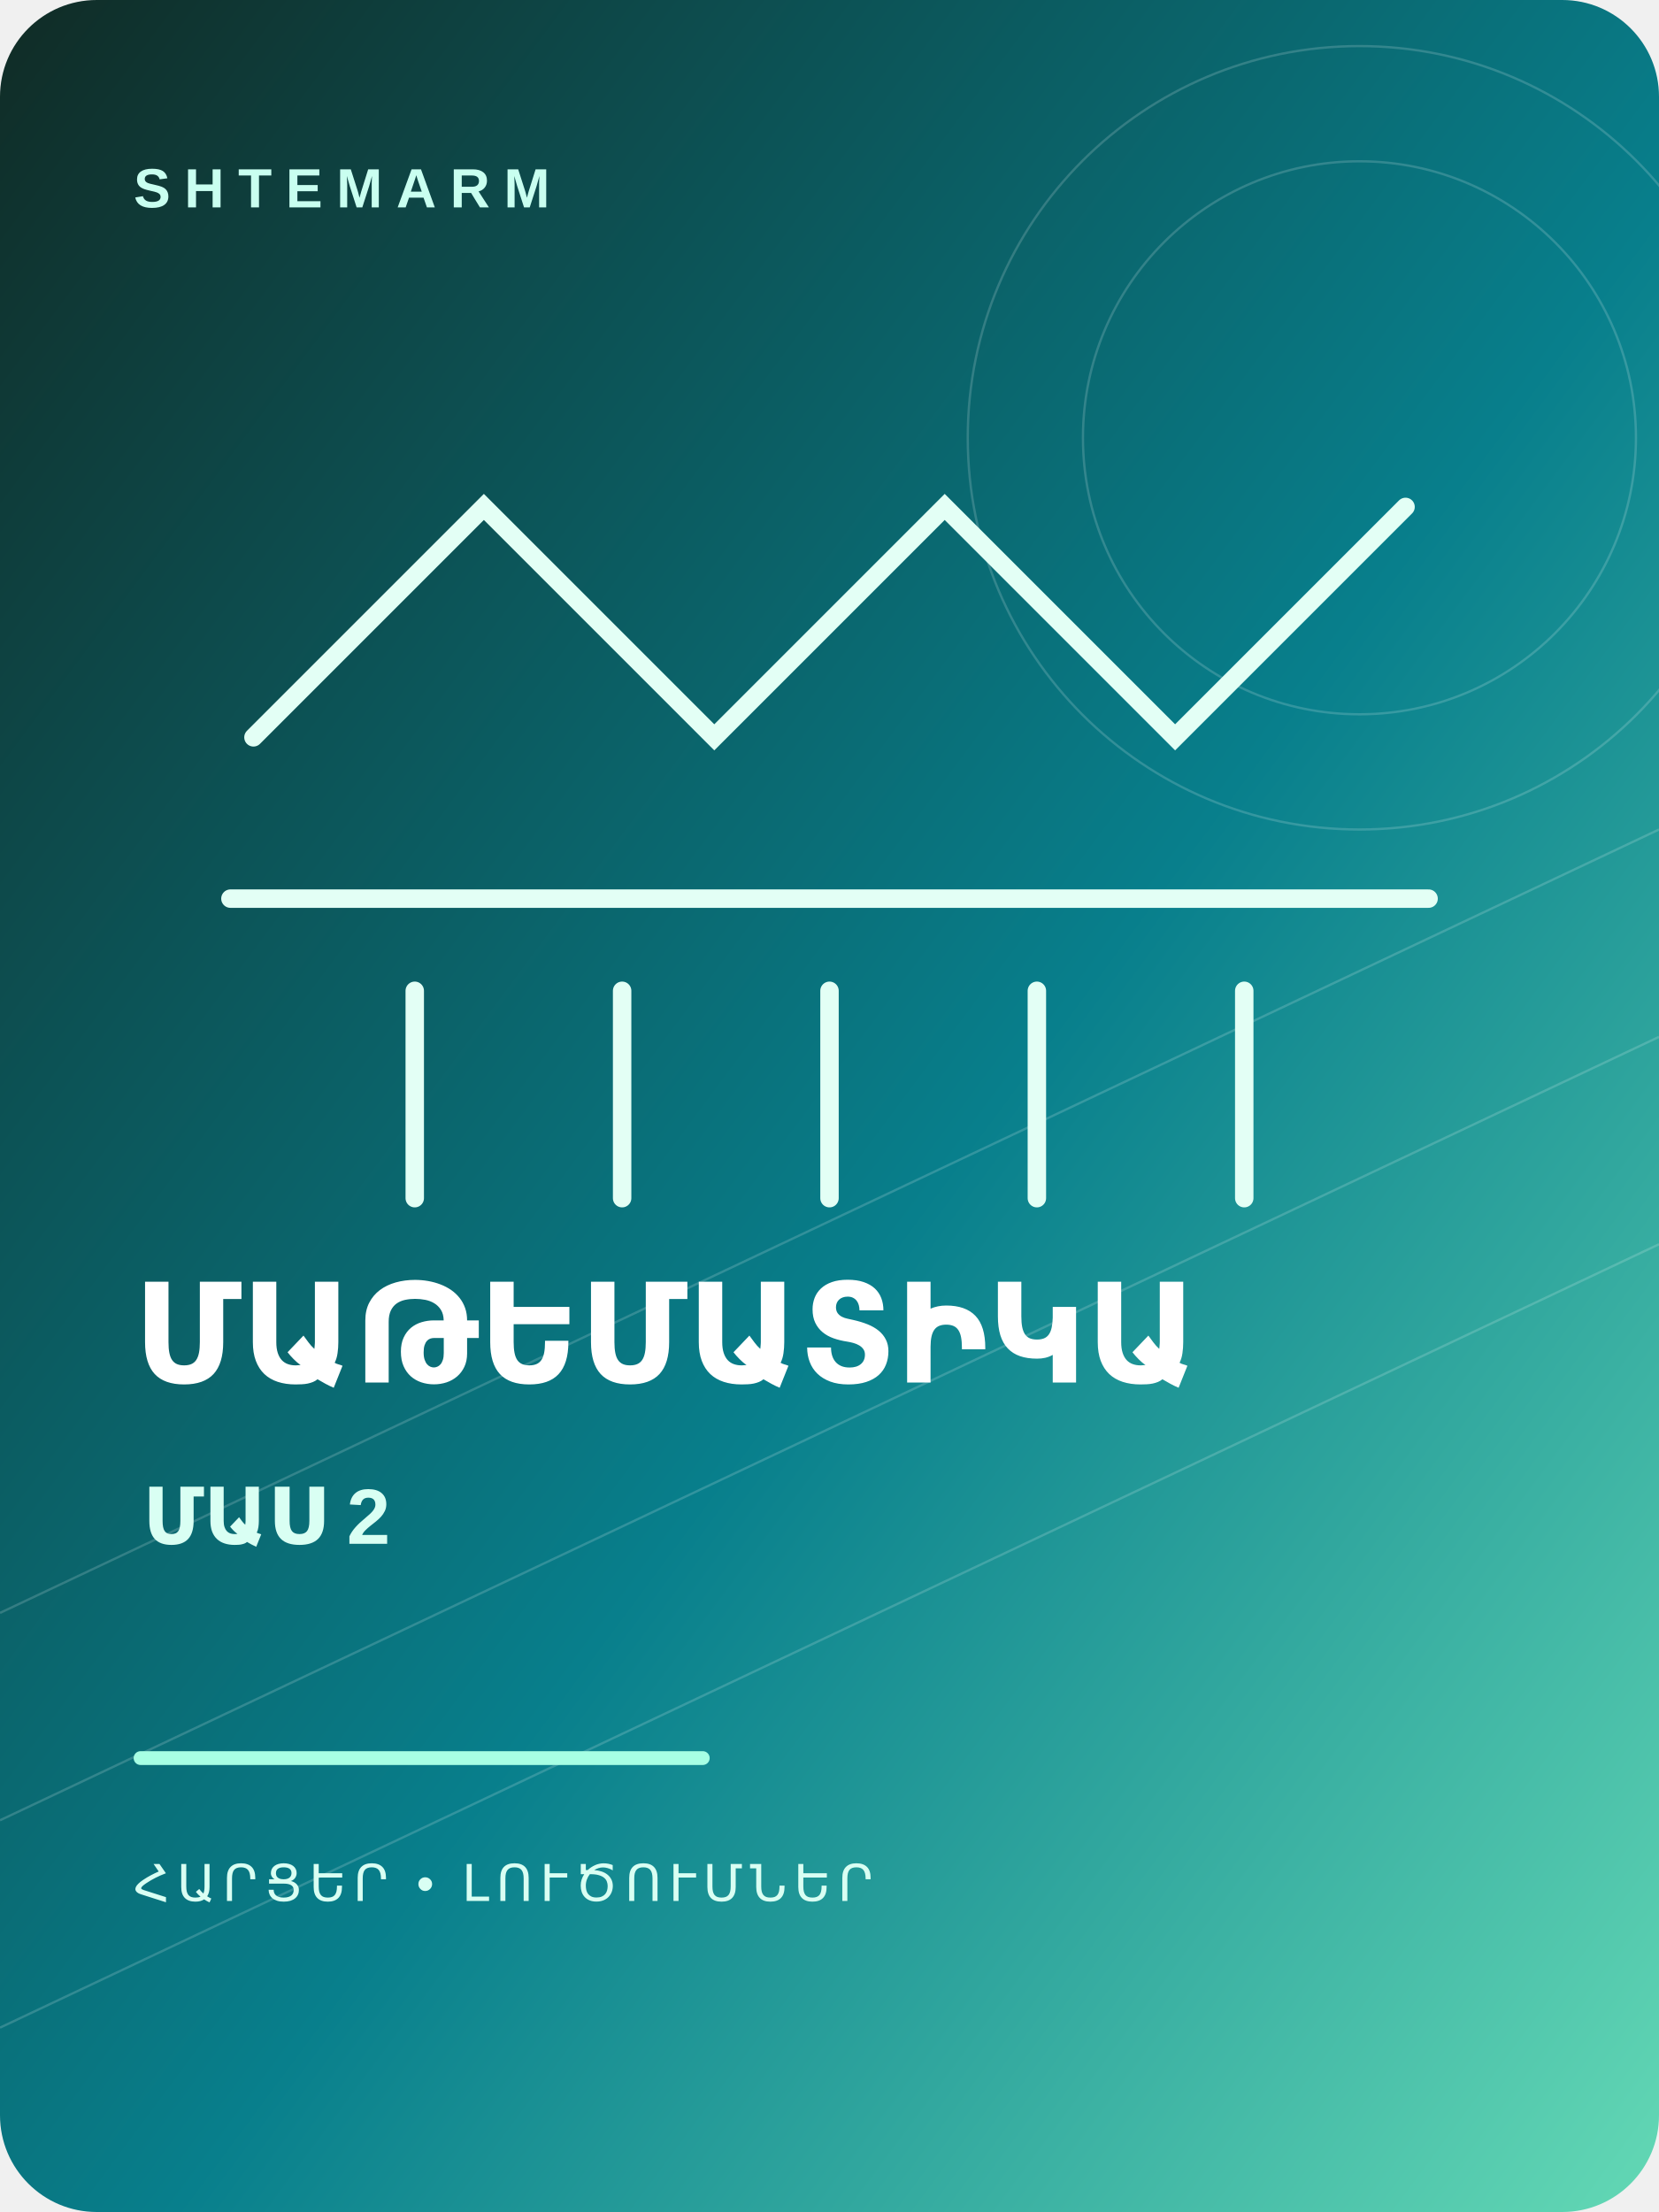
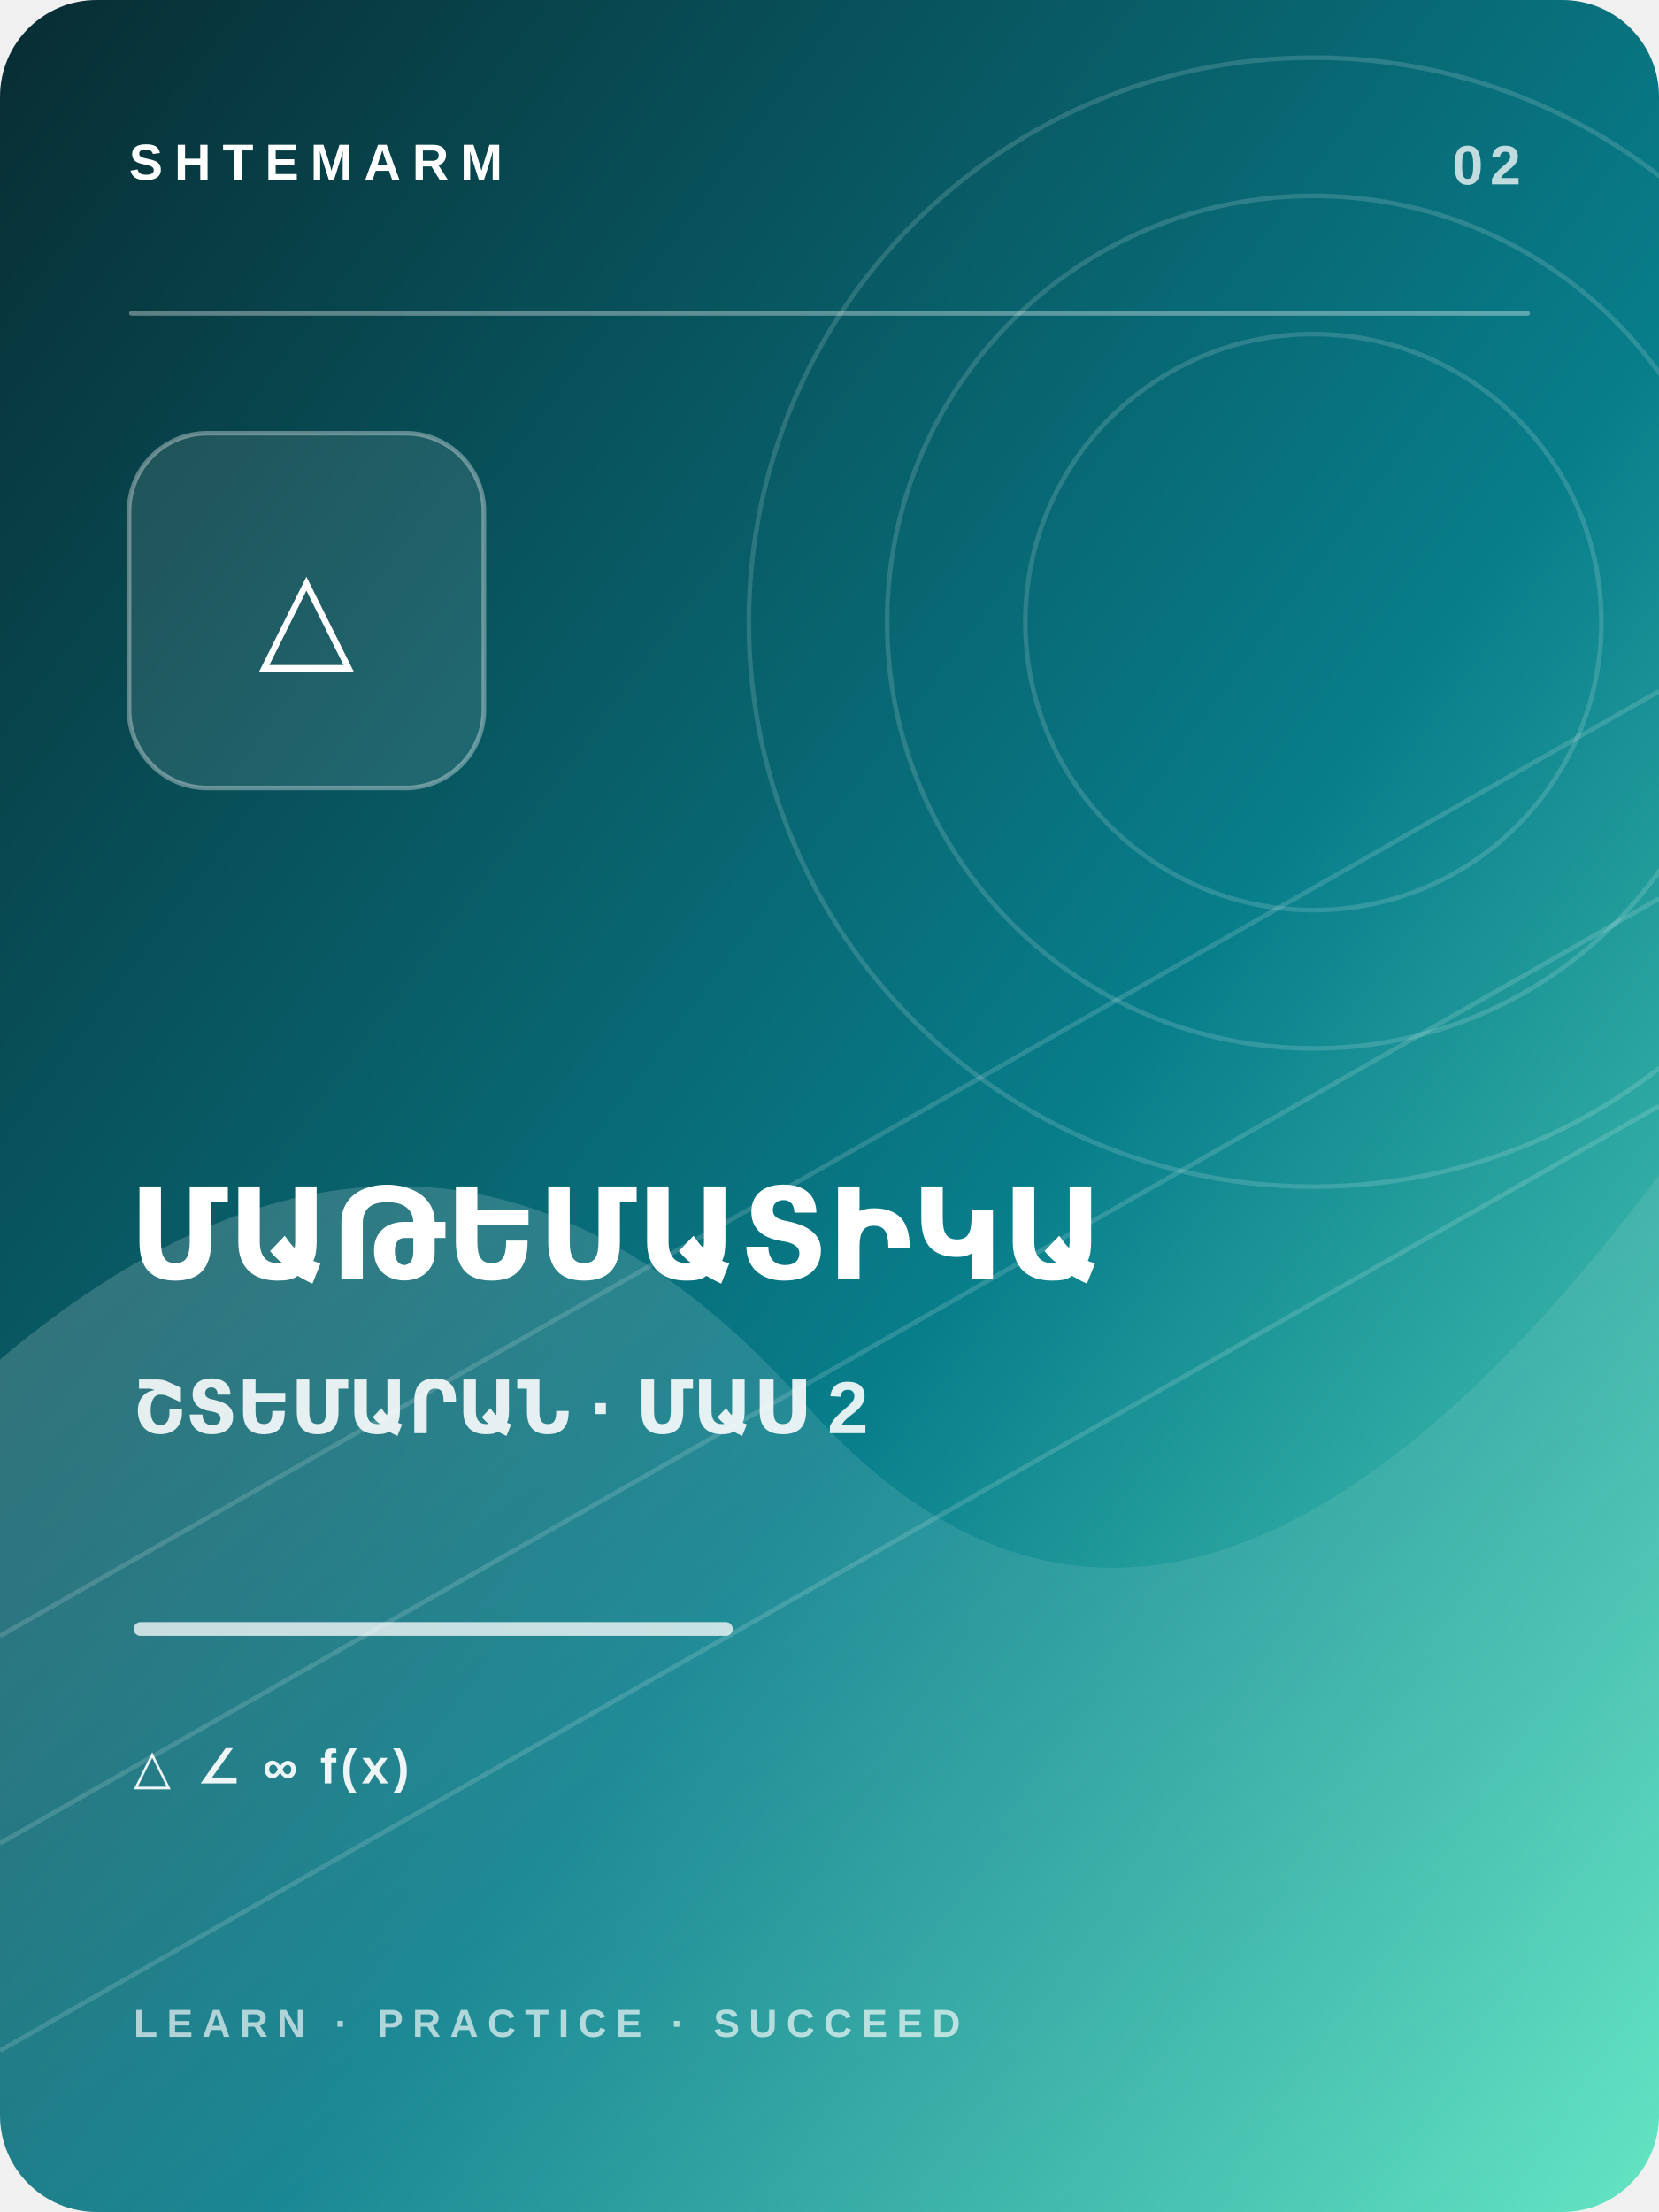
- <svg xmlns="http://www.w3.org/2000/svg" width="720" height="960" viewBox="0 0 720 960">
+ <svg xmlns="http://www.w3.org/2000/svg" width="720" height="960" viewBox="0 0 720 960" role="img" aria-label="ՄԱԹԵՄԱՏԻԿԱ ՇՏԵՄԱՐԱՆ · ՄԱՍ 2">
  <defs>
-     <linearGradient id="g" x1="0" y1="0" x2="1" y2="1">
-       <stop stop-color="#102b25" />
-       <stop offset=".55" stop-color="#087f8c" />
-       <stop offset="1" stop-color="#64d9b5" />
+     <linearGradient id="bg" x1="0" y1="0" x2="1" y2="1">
+       <stop stop-color="#082C32" />
+       <stop offset=".58" stop-color="#087E8B" />
+       <stop offset="1" stop-color="#65E6C4" />
+     </linearGradient>
+     <linearGradient id="shine" x1="0" y1="0" x2="1" y2="1">
+       <stop stop-color="#fff" stop-opacity=".18" />
+       <stop offset="1" stop-color="#fff" stop-opacity="0" />
    </linearGradient>
  </defs>
-   <rect width="720" height="960" rx="42" fill="url(#g)" />
-   <g fill="none" stroke="#fff" stroke-opacity=".17">
-     <circle cx="590" cy="190" r="170" />
-     <circle cx="590" cy="190" r="120" />
-     <path d="M0 700L720 360M0 790L720 450M0 880L720 540" />
+   <rect width="720" height="960" rx="42" fill="url(#bg)" />
+   <path d="M0 590 Q190 430 350 610 T720 510 V960 H0Z" fill="url(#shine)" />
+   <g fill="none" stroke="#fff" stroke-opacity=".15" stroke-width="2">
+     <circle cx="570" cy="270" r="245" />
+     <circle cx="570" cy="270" r="185" />
+     <circle cx="570" cy="270" r="125" />
+     <path d="M0 710L720 300M0 800L720 390M0 890L720 480" />
  </g>
-   <text x="58" y="90" fill="#c9fff0" font-family="Arial,sans-serif" font-size="24" font-weight="700" letter-spacing="6">SHTEMARM</text>
-   <g fill="none" stroke="#e3fff5" stroke-width="8" stroke-linecap="round">
-     <path d="M110 320L210 220L310 320L410 220L510 320L610 220" />
-     <path d="M100 390H620" />
-     <path d="M180 430V520M270 430V520M360 430V520M450 430V520M540 430V520" />
-   </g>
-   <text x="58" y="600" fill="#fff" font-family="Arial,sans-serif" font-size="60" font-weight="800">ՄԱԹԵՄԱՏԻԿԱ</text>
-   <text x="62" y="670" fill="#d9fff3" font-family="Arial,sans-serif" font-size="34" font-weight="600">ՄԱՍ 2</text>
-   <rect x="58" y="760" width="250" height="6" rx="3" fill="#a7ffe4" />
-   <text x="58" y="825" fill="#d9fff3" font-family="Arial,sans-serif" font-size="22" letter-spacing="3">ՀԱՐՑԵՐ • ԼՈՒԾՈՒՄՆԵՐ</text>
+   <text x="56" y="78" fill="#fff" font-family="Arial,sans-serif" font-size="22" font-weight="800" letter-spacing="5">SHTEMARM</text>
+   <text x="660" y="80" text-anchor="end" fill="#fff" fill-opacity=".75" font-family="Arial,sans-serif" font-size="24" font-weight="800" letter-spacing="3">02</text>
+   <rect x="56" y="135" width="608" height="2" rx="1" fill="#fff" fill-opacity=".35" />
+   <rect x="56" y="188" width="154" height="154" rx="34" fill="#fff" fill-opacity=".10" stroke="#fff" stroke-opacity=".35" stroke-width="2" />
+   <text x="133" y="285" text-anchor="middle" fill="#fff" font-family="Arial,sans-serif" font-size="54" font-weight="800">△</text>
+   <text x="56" y="555" fill="#fff" font-family="Arial,sans-serif" font-size="55" font-weight="900">ՄԱԹԵՄԱՏԻԿԱ</text>
+   <text x="58" y="622" fill="#fff" fill-opacity=".88" font-family="Arial,sans-serif" font-size="32" font-weight="700">ՇՏԵՄԱՐԱՆ · ՄԱՍ 2</text>
+   <rect x="58" y="704" width="260" height="6" rx="3" fill="#fff" fill-opacity=".75" />
+   <text x="58" y="774" fill="#fff" fill-opacity=".92" font-family="Arial,sans-serif" font-size="21" font-weight="700" letter-spacing="2">△  ∠  ∞  f(x)</text>
+   <text x="58" y="884" fill="#fff" fill-opacity=".65" font-family="Arial,sans-serif" font-size="17" font-weight="700" letter-spacing="4">LEARN · PRACTICE · SUCCEED</text>
</svg>
